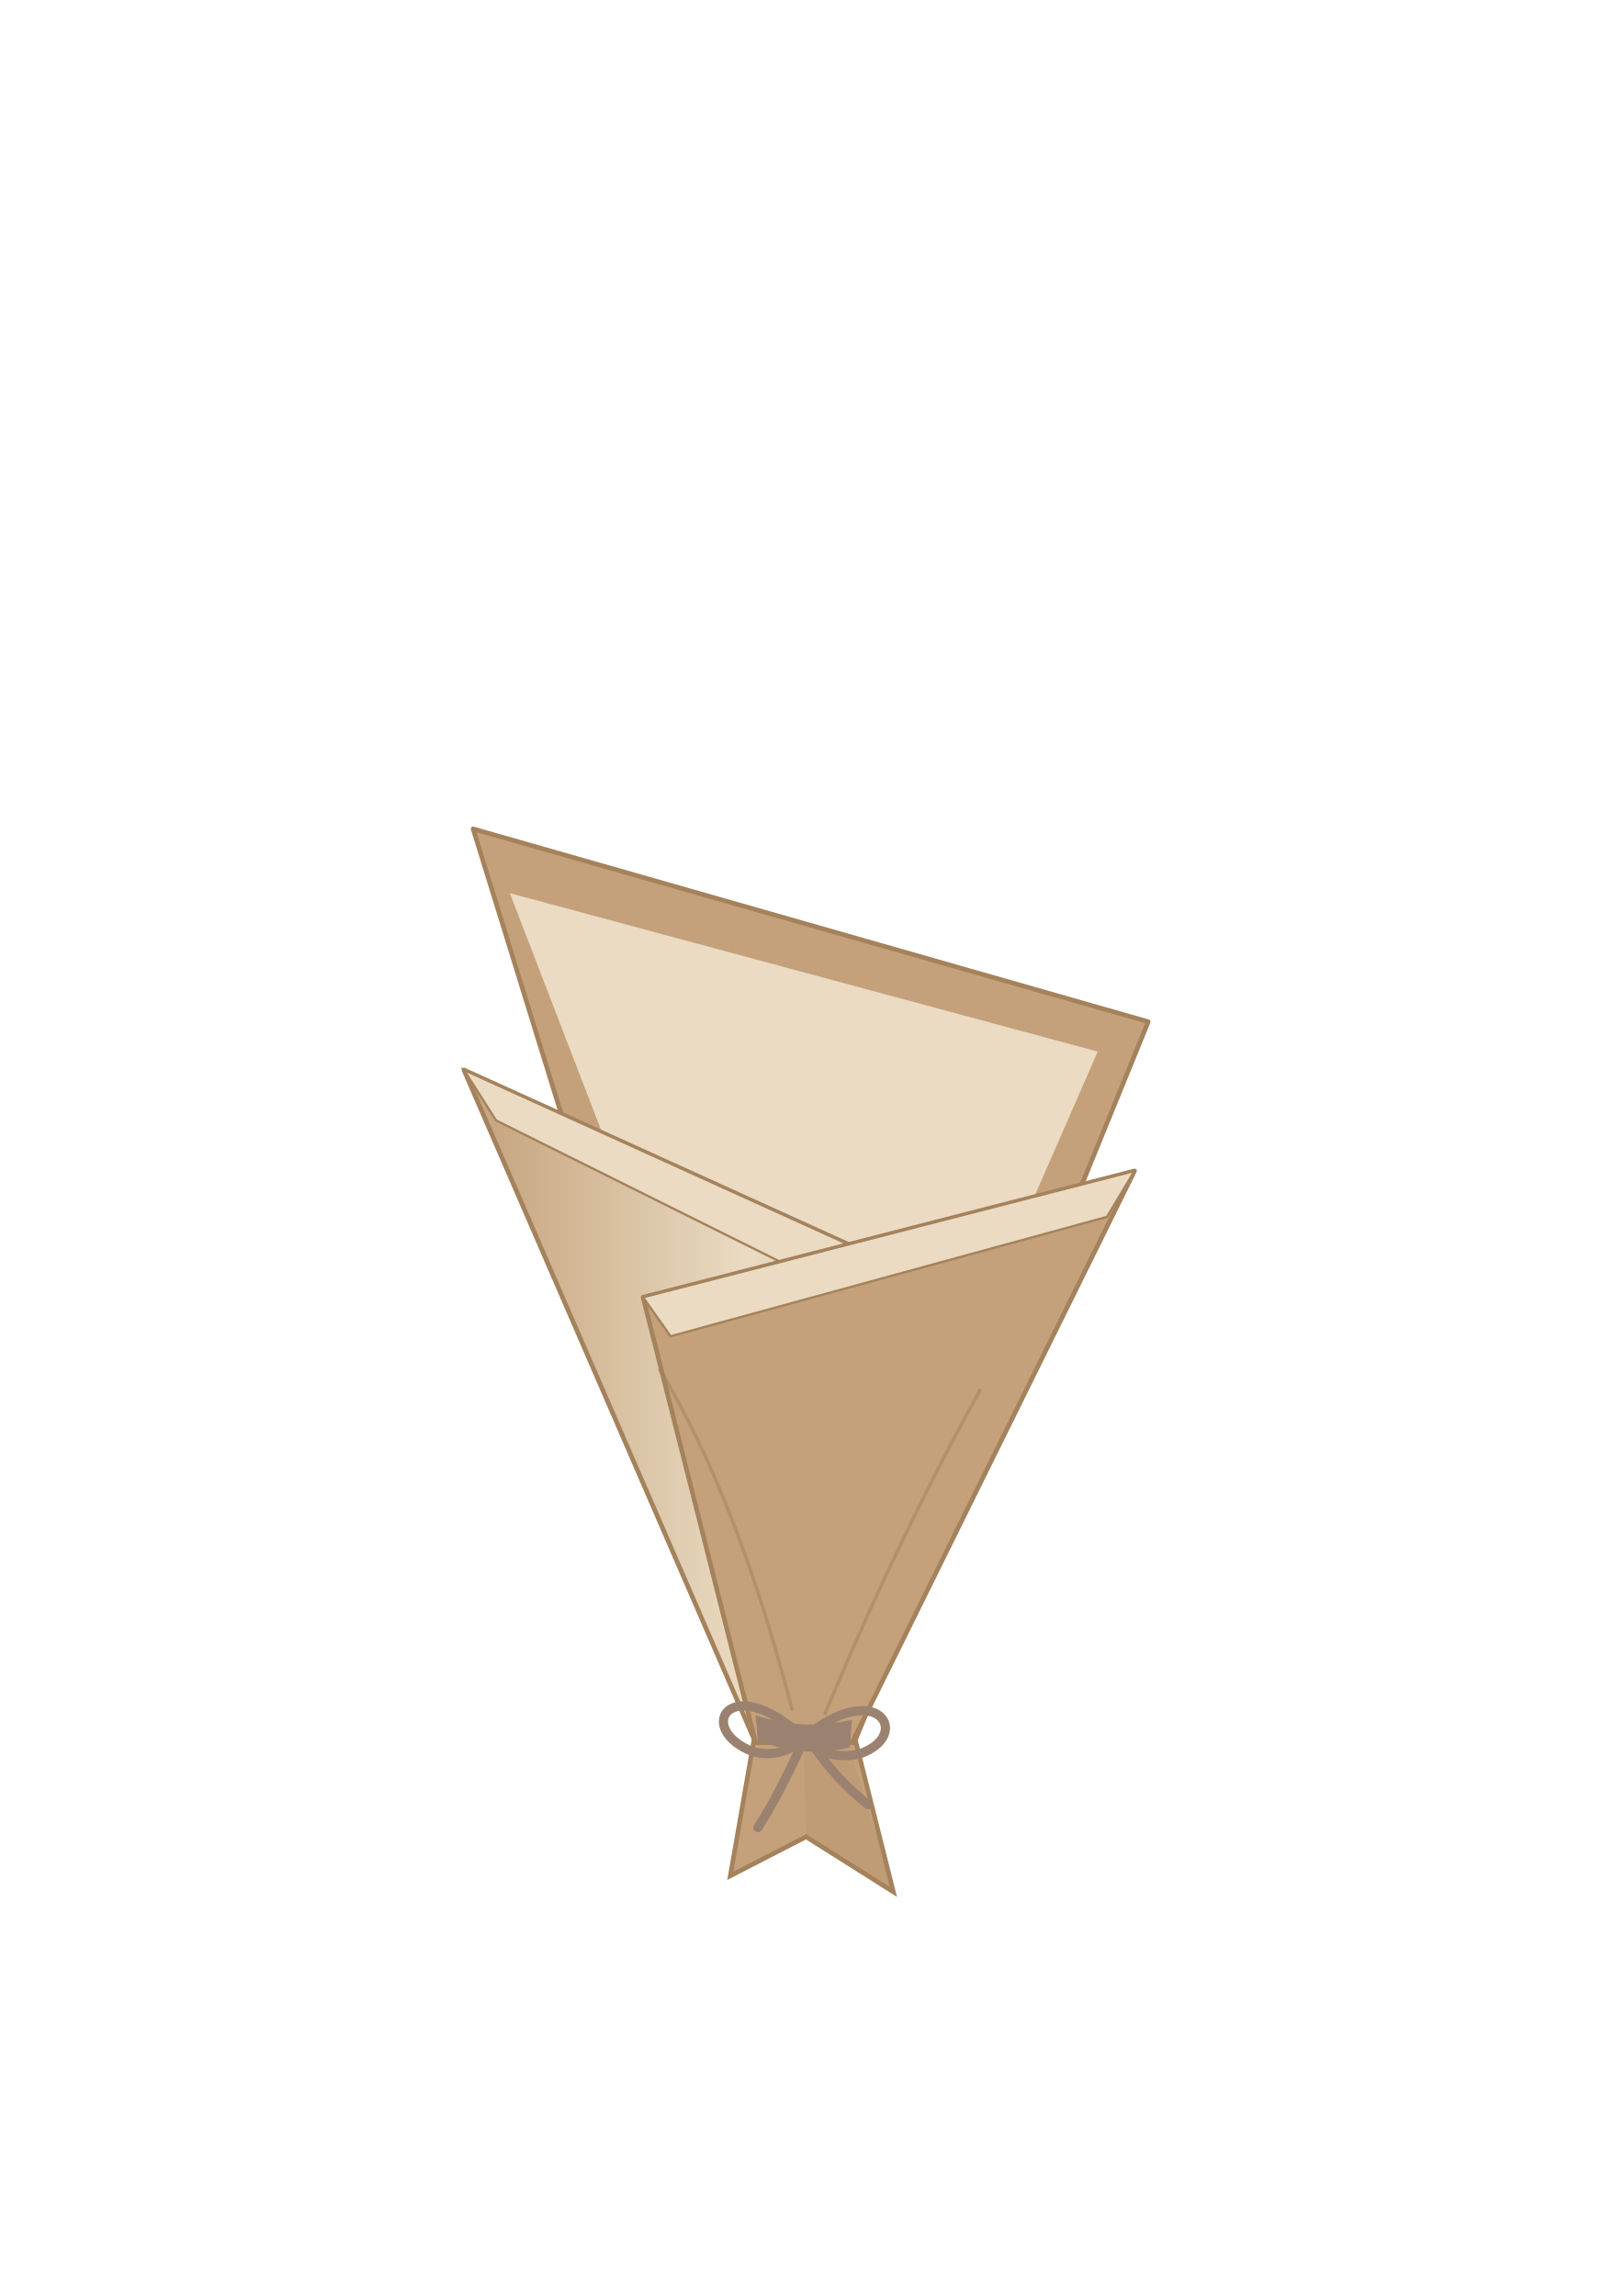
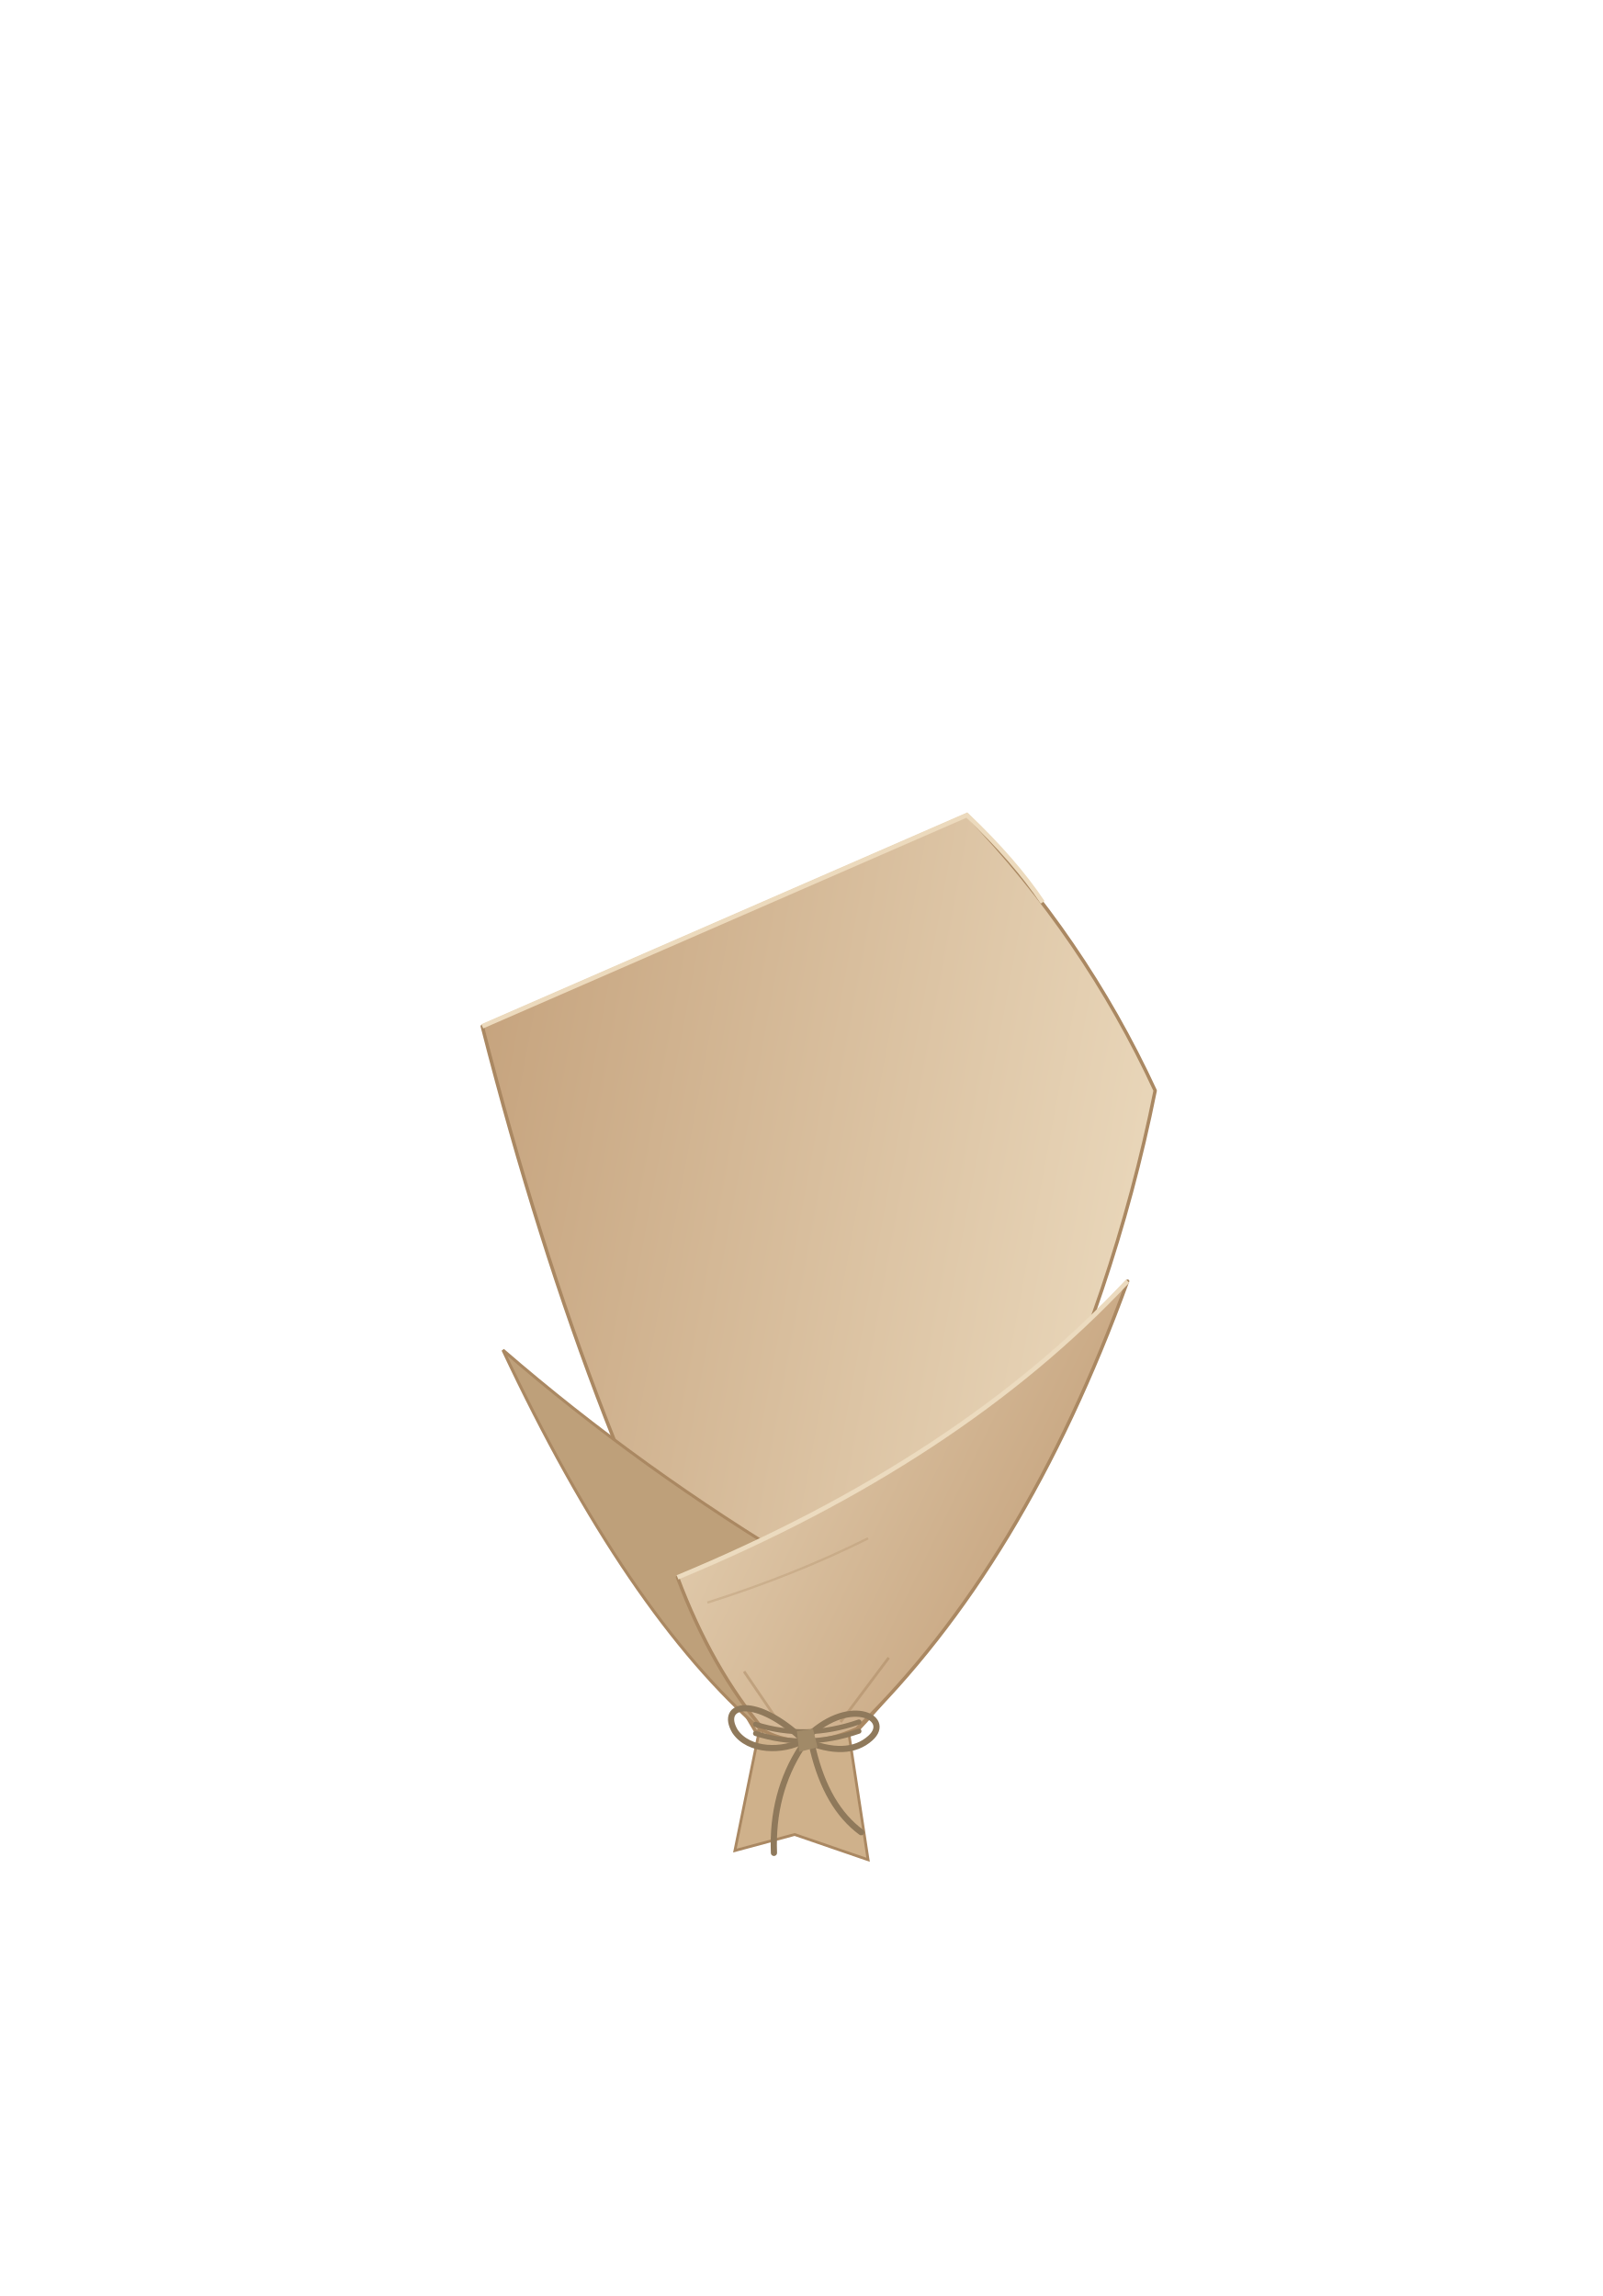
<svg xmlns="http://www.w3.org/2000/svg" viewBox="0 0 698 1000" role="img">
  <defs>
-     <linearGradient id="paper-kraft" x1="0" y1="0" x2="1" y2="0">
+     <polygon id="bouquet-interior" points="472,558 438,620 402,680 378,730 369,747 356,755 344,755 337,747 326,730 300,680 276,620 256,558" />
+     <linearGradient id="paper-kraft" x1="0" y1="0" x2="1" y2=".25">
      <stop stop-color="#c4a17b" />
-       <stop offset=".52" stop-color="#eadbc2" />
+       <stop offset="1" stop-color="#e8d5b8" />
+     </linearGradient>
+     <linearGradient id="fold-kraft" x1="0" y1="0" x2="1" y2=".5">
+       <stop stop-color="#e8d5b8" />
      <stop offset="1" stop-color="#c4a17b" />
    </linearGradient>
  </defs>
-   <path d="M330 748 L318 817 L351 800 L389 824 L370 748Z" fill="#c4a17b" stroke="#a4825c" stroke-width="2" />
-   <path d="M350 762 L351 800 L389 824 L369 758" fill="#a4825c" opacity=".16" />
-   <path d="M206 361 L500 445 L372 759 L329 759Z" fill="#c4a17b" stroke="#a4825c" stroke-width="2" stroke-linejoin="round" />
-   <path d="M222 389 L478 458 L356 737Z" fill="#eadbc2" />
-   <path d="M202 466 L440 574 L369 759 L329 759Z" fill="url(#paper-kraft)" stroke="#a4825c" stroke-width="2" stroke-linejoin="round" />
-   <path d="M202 466 L440 574 L421 590 L216 488Z" fill="#eadbc2" stroke="#a4825c" stroke-width="1" />
-   <path d="M494 510 L280 565 L329 759 L371 759Z" fill="#c4a17b" stroke="#a4825c" stroke-width="2" stroke-linejoin="round" />
-   <path d="M494 510 L280 565 L292 582 L482 530Z" fill="#eadbc2" stroke="#a4825c" stroke-width="1" />
-   <path d="M287 596 Q321 652 345 745 M427 605 Q391 670 359 747" fill="none" stroke="#a4825c" stroke-width="1.5" opacity=".55" />
-   <path d="M329 747 Q349 754 371 749 L370 761 Q350 766 330 758Z" fill="#9b8270" />
-   <path d="M350 757 C318 727 302 753 328 763 Q341 766 350 757 C382 730 398 756 374 764 Q360 767 350 757 M349 760 Q339 782 330 796 M354 760 Q364 775 378 786" fill="none" stroke="#9b8270" stroke-width="4" stroke-linecap="round" />
+   <path d="M210 447 L421 355 Q472 408 503 475 C479 595 425 699 373 754 L329 754 Q258 635 210 447Z" fill="url(#paper-kraft)" stroke="#aa8862" stroke-width="1.5" stroke-linejoin="round" />
+   <path d="M210 447 L421 355 Q442 375 454 393" fill="none" stroke="#ecdabd" stroke-width="2" />
+   <path d="M331 752 L320 806 L346 799 L378 810 L369 751Z" fill="#cfb18b" stroke="#aa8862" stroke-width="1.2" />
+   <path d="M219 588 Q279 640 351 683 L332 754 Q273 703 219 588Z" fill="#bea07a" stroke="#aa8862" stroke-width="1.3" />
+   <path d="M491 558 Q418 636 295 687 Q310 727 333 754 Q350 763 373 753 Q446 682 491 558Z" fill="url(#fold-kraft)" stroke="#aa8862" stroke-width="1.5" stroke-linejoin="round" />
+   <path d="M491 558 Q418 636 295 687" fill="none" stroke="#ecdbbf" stroke-width="2" />
+   <path d="M308 698 Q346 686 378 670" fill="none" stroke="#aa8862" stroke-width="1" opacity=".3" />
+   <path d="M324 728 L339 750 M387 722 L366 750" fill="none" stroke="#aa8862" stroke-width="1.2" opacity=".5" />
+   <path d="M329 751 Q351 758 374 750 M329 755 Q351 762 374 754" fill="none" stroke="#8f795b" stroke-width="2.2" stroke-linecap="round" />
+   <path d="M350 758 C329 738 313 742 320 754 C326 763 341 763 350 758 C369 738 389 748 379 757 Q369 766 350 758 M349 761 Q336 781 337 807 M354 762 Q360 787 375 798" fill="none" stroke="#8f795b" stroke-width="2.7" stroke-linecap="round" />
+   <path d="M347 754 L354 753 L356 761 L348 763Z" fill="#a18a68" />
</svg>
